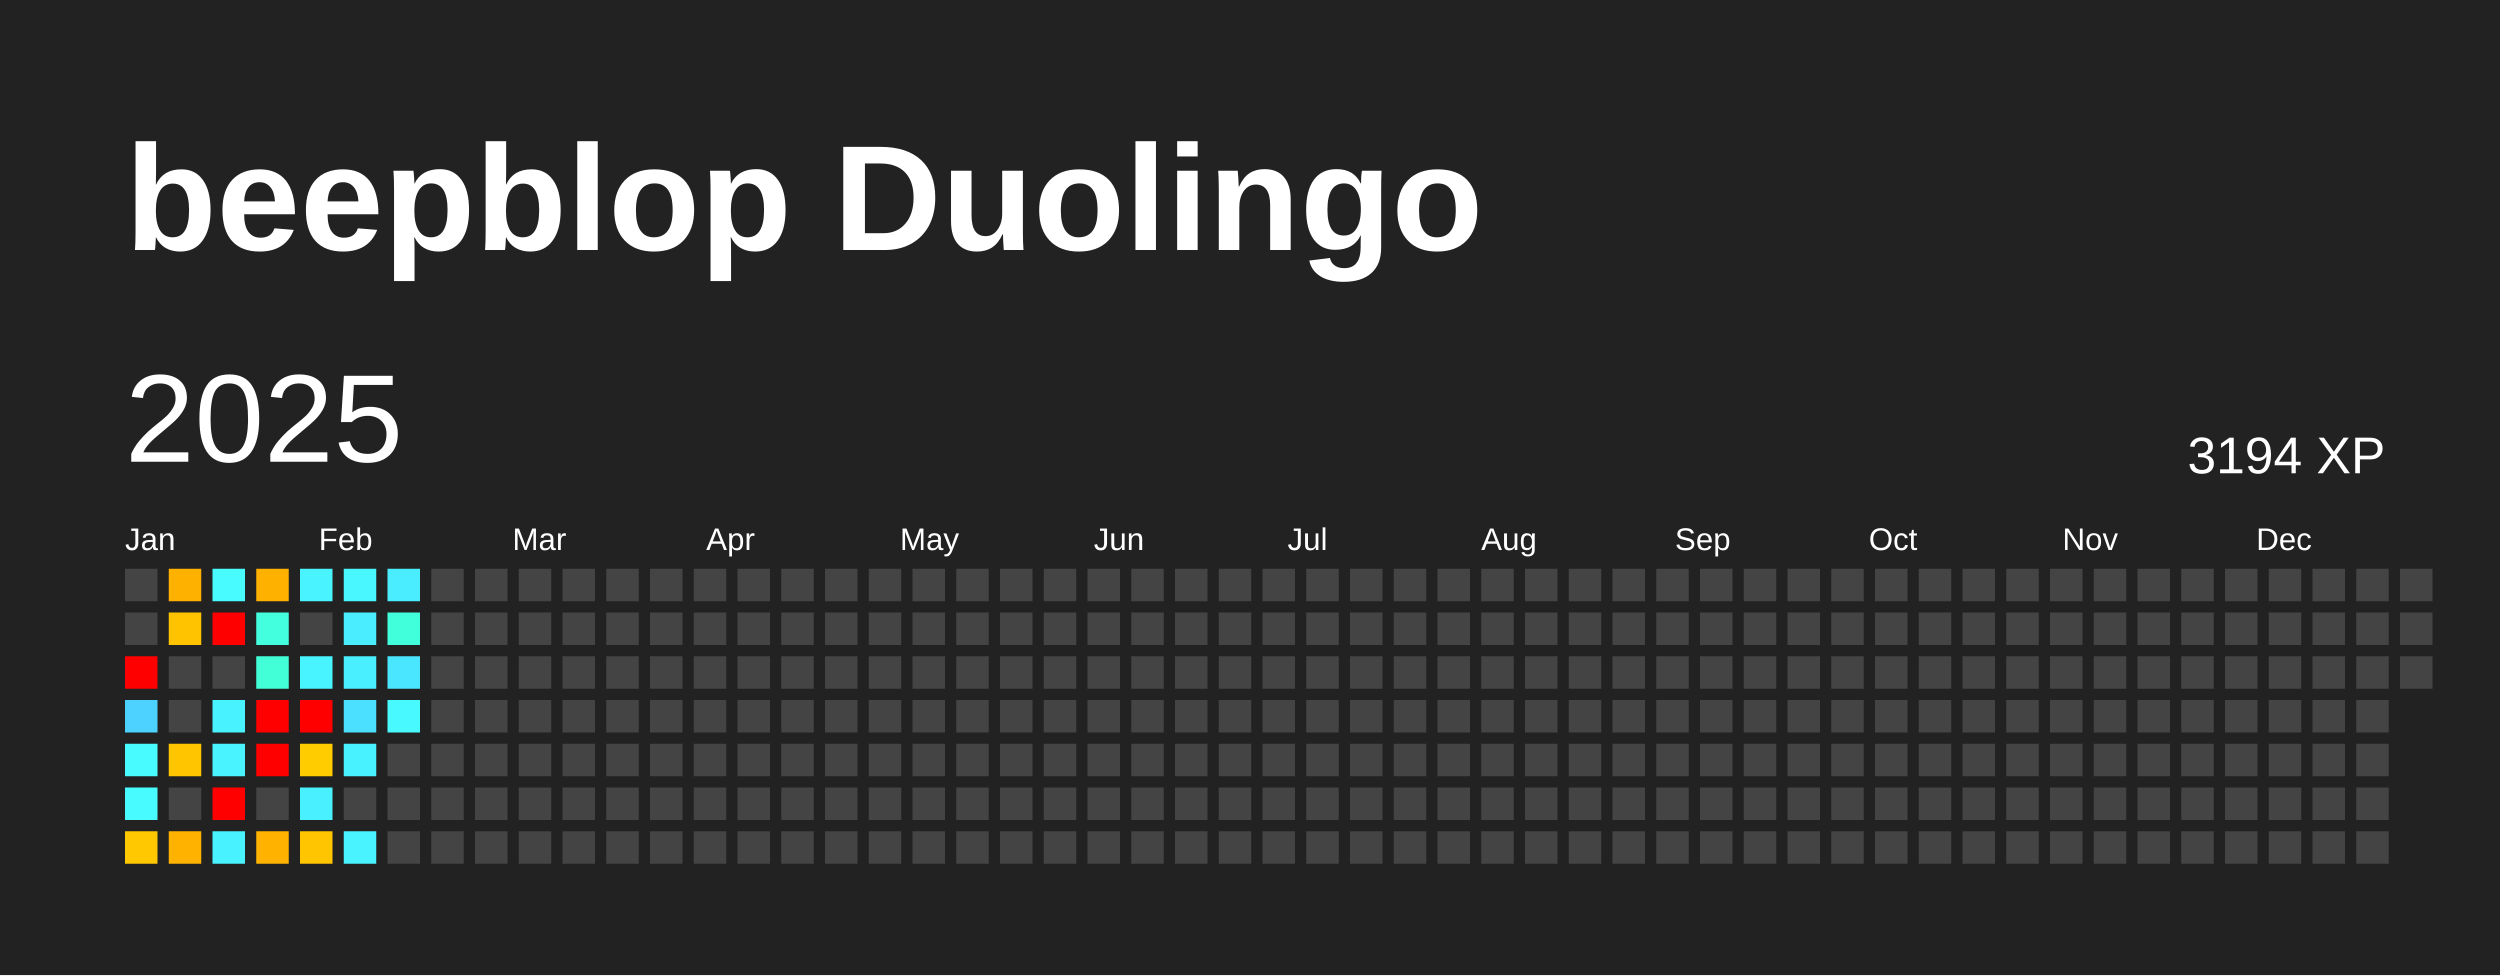
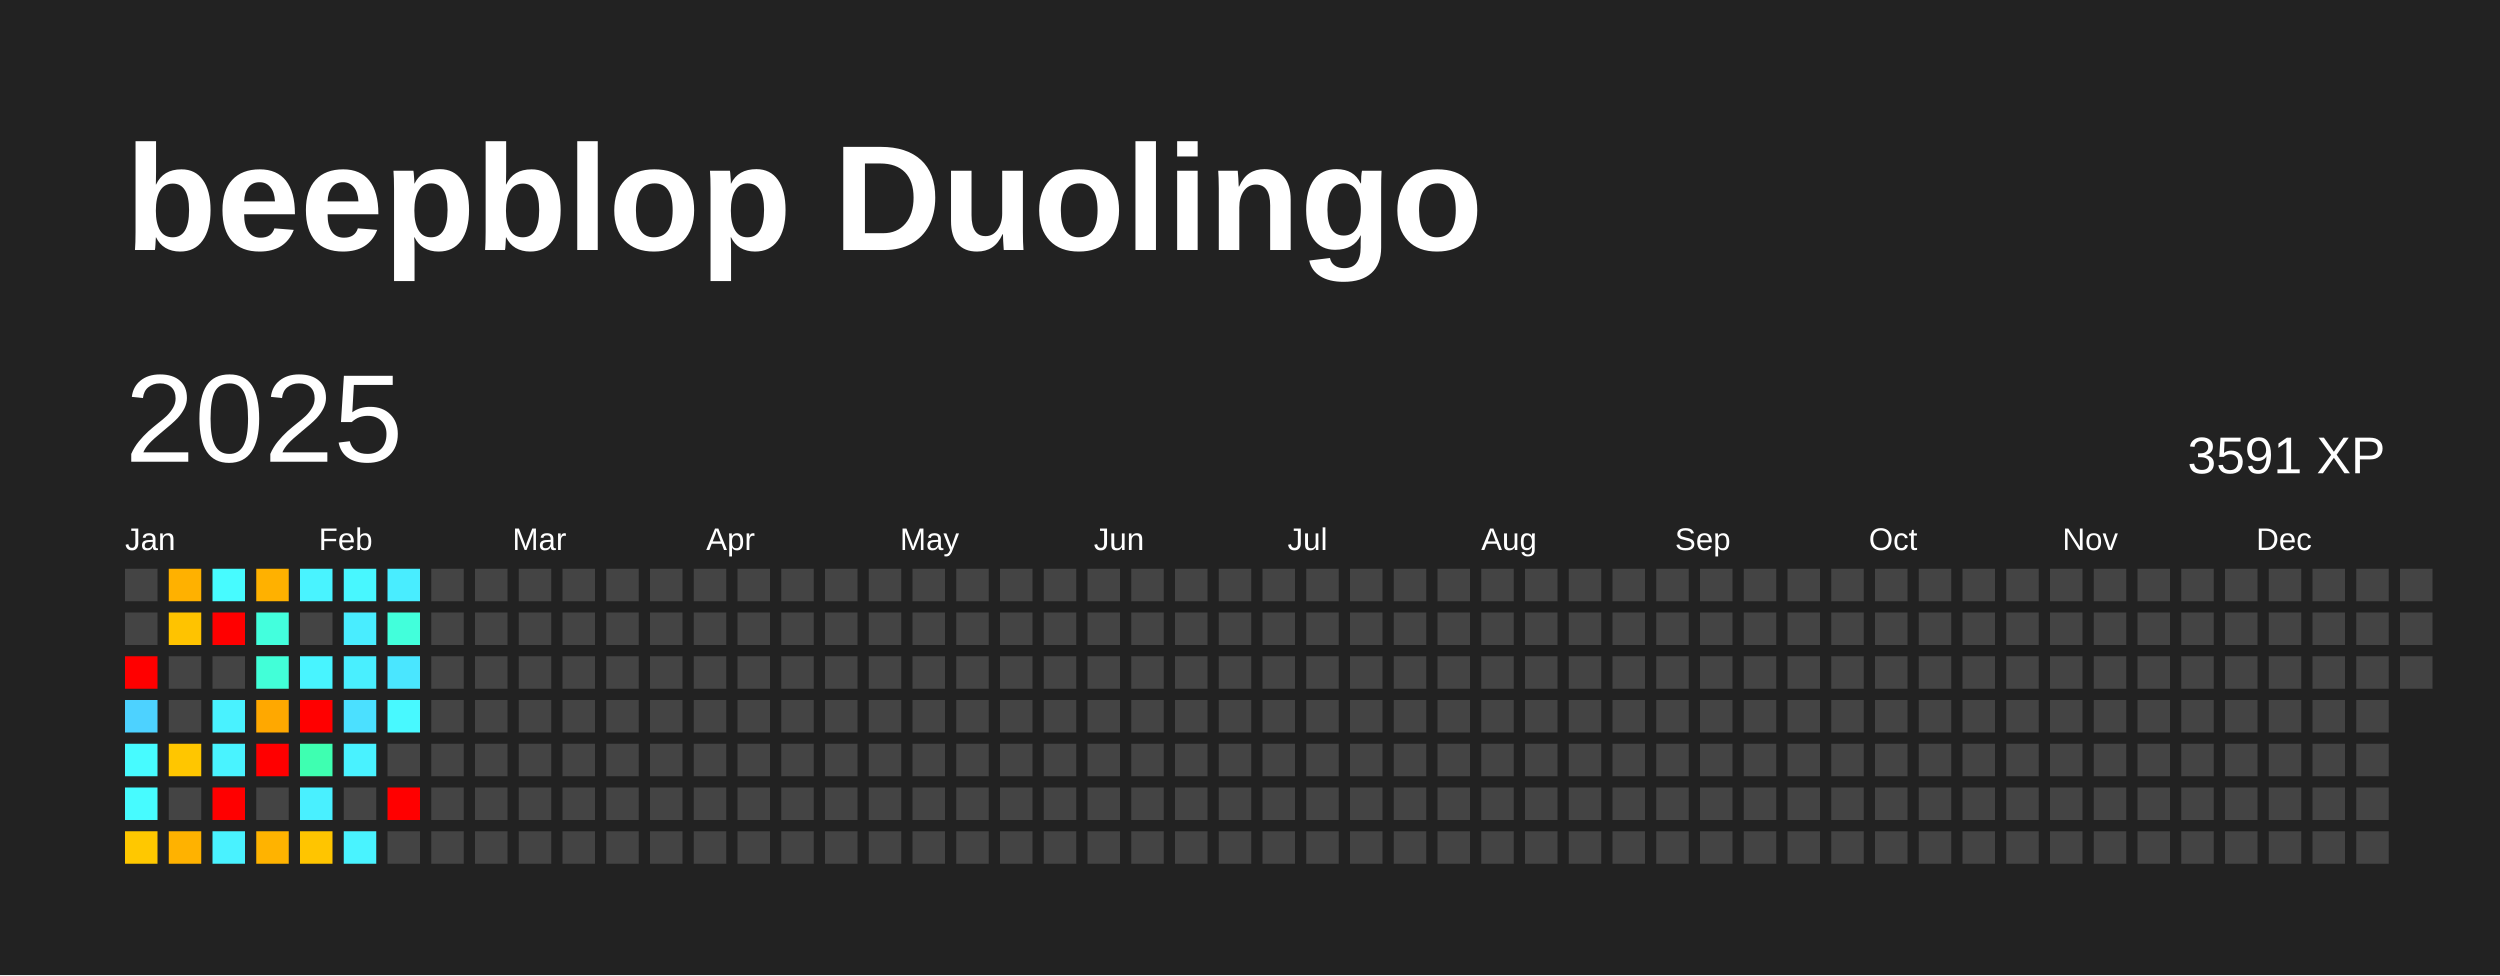
<svg xmlns="http://www.w3.org/2000/svg" baseProfile="full" height="78mm" version="1.1" viewBox="0,0,200,78" width="200mm">
  <defs />
  <rect fill="#222222" height="78" width="200" x="0" y="0" />
  <text fill="#FFFFFF" style="font-size:12px; font-family:Arial; font-weight:bold;" x="10" y="20">beepblop Duolingo</text>
  <text dominant-baseline="hanging" fill="#FFFFFF" style="font-size:10.0px; font-family:Arial;" x="10" y="30">2025</text>
-   <text dominant-baseline="hanging" fill="#FFFFFF" style="font-size:4.125px; font-family:Arial;" x="175" y="35">3194 XP</text>
+   <text dominant-baseline="hanging" fill="#FFFFFF" style="font-size:4.125px; font-family:Arial;" x="175" y="35">3591 XP</text>
  <text fill="#FFFFFF" style="font-size:2.5px; font-family:Arial" x="10.0" y="44">Jan</text>
  <text fill="#FFFFFF" style="font-size:2.5px; font-family:Arial" x="25.5" y="44">Feb</text>
  <text fill="#FFFFFF" style="font-size:2.5px; font-family:Arial" x="41.0" y="44">Mar</text>
  <text fill="#FFFFFF" style="font-size:2.5px; font-family:Arial" x="56.5" y="44">Apr</text>
  <text fill="#FFFFFF" style="font-size:2.5px; font-family:Arial" x="72.0" y="44">May</text>
  <text fill="#FFFFFF" style="font-size:2.5px; font-family:Arial" x="87.5" y="44">Jun</text>
  <text fill="#FFFFFF" style="font-size:2.5px; font-family:Arial" x="103.0" y="44">Jul</text>
  <text fill="#FFFFFF" style="font-size:2.5px; font-family:Arial" x="118.5" y="44">Aug</text>
  <text fill="#FFFFFF" style="font-size:2.5px; font-family:Arial" x="134.0" y="44">Sep</text>
  <text fill="#FFFFFF" style="font-size:2.5px; font-family:Arial" x="149.5" y="44">Oct</text>
  <text fill="#FFFFFF" style="font-size:2.5px; font-family:Arial" x="165.0" y="44">Nov</text>
  <text fill="#FFFFFF" style="font-size:2.5px; font-family:Arial" x="180.5" y="44">Dec</text>
  <rect fill="#444444" height="2.6" width="2.6" x="10.0" y="45.5" />
  <rect fill="#444444" height="2.6" width="2.6" x="10.0" y="49.0" />
  <rect fill="red" height="2.6" width="2.6" x="10.0" y="52.5" />
  <rect fill="#4dd2ff" height="2.6" width="2.6" x="10.0" y="56.0" />
  <rect fill="#47fbff" height="2.6" width="2.6" x="10.0" y="59.5" />
  <rect fill="#47fbff" height="2.6" width="2.6" x="10.0" y="63.0" />
  <rect fill="#ffc800" height="2.6" width="2.6" x="10.0" y="66.5" />
  <rect fill="#ffb100" height="2.6" width="2.6" x="13.5" y="45.5" />
  <rect fill="#ffc300" height="2.6" width="2.6" x="13.5" y="49.0" />
  <rect fill="#444444" height="2.6" width="2.6" x="13.5" y="52.5" />
  <rect fill="#444444" height="2.6" width="2.6" x="13.5" y="56.0" />
  <rect fill="#ffc600" height="2.6" width="2.6" x="13.5" y="59.5" />
  <rect fill="#444444" height="2.6" width="2.6" x="13.5" y="63.0" />
  <rect fill="#ffb200" height="2.6" width="2.6" x="13.5" y="66.5" />
  <rect fill="#47fbff" height="2.6" width="2.6" x="17.0" y="45.5" />
  <rect fill="red" height="2.6" width="2.6" x="17.0" y="49.0" />
  <rect fill="#444444" height="2.6" width="2.6" x="17.0" y="52.5" />
  <rect fill="#49f2ff" height="2.6" width="2.6" x="17.0" y="56.0" />
  <rect fill="#49f3ff" height="2.6" width="2.6" x="17.0" y="59.5" />
  <rect fill="red" height="2.6" width="2.6" x="17.0" y="63.0" />
  <rect fill="#49f2ff" height="2.6" width="2.6" x="17.0" y="66.5" />
  <rect fill="#ffb100" height="2.6" width="2.6" x="20.5" y="45.5" />
  <rect fill="#43ffdd" height="2.6" width="2.6" x="20.5" y="49.0" />
  <rect fill="#42ffd8" height="2.6" width="2.6" x="20.5" y="52.5" />
-   <rect fill="red" height="2.6" width="2.6" x="20.5" y="56.0" />
+   <rect fill="#ffa800" height="2.6" width="2.6" x="20.5" y="56.0" />
  <rect fill="red" height="2.6" width="2.6" x="20.5" y="59.5" />
  <rect fill="#444444" height="2.6" width="2.6" x="20.5" y="63.0" />
  <rect fill="#ffb300" height="2.6" width="2.6" x="20.5" y="66.5" />
  <rect fill="#49f3ff" height="2.6" width="2.6" x="24.0" y="45.5" />
  <rect fill="#444444" height="2.6" width="2.6" x="24.0" y="49.0" />
  <rect fill="#48f4ff" height="2.6" width="2.6" x="24.0" y="52.5" />
  <rect fill="red" height="2.6" width="2.6" x="24.0" y="56.0" />
-   <rect fill="#ffcc00" height="2.6" width="2.6" x="24.0" y="59.5" />
+   <rect fill="#3effb1" height="2.6" width="2.6" x="24.0" y="59.5" />
  <rect fill="#49f0ff" height="2.6" width="2.6" x="24.0" y="63.0" />
  <rect fill="#ffc500" height="2.6" width="2.6" x="24.0" y="66.5" />
  <rect fill="#48f7ff" height="2.6" width="2.6" x="27.5" y="45.5" />
  <rect fill="#49edff" height="2.6" width="2.6" x="27.5" y="49.0" />
  <rect fill="#49efff" height="2.6" width="2.6" x="27.5" y="52.5" />
  <rect fill="#4be0ff" height="2.6" width="2.6" x="27.5" y="56.0" />
  <rect fill="#49f2ff" height="2.6" width="2.6" x="27.5" y="59.5" />
  <rect fill="#444444" height="2.6" width="2.6" x="27.5" y="63.0" />
  <rect fill="#49f3ff" height="2.6" width="2.6" x="27.5" y="66.5" />
  <rect fill="#49edff" height="2.6" width="2.6" x="31.0" y="45.5" />
  <rect fill="#42ffdb" height="2.6" width="2.6" x="31.0" y="49.0" />
  <rect fill="#4ae6ff" height="2.6" width="2.6" x="31.0" y="52.5" />
  <rect fill="#48f9ff" height="2.6" width="2.6" x="31.0" y="56.0" />
  <rect fill="#444444" height="2.6" width="2.6" x="31.0" y="59.5" />
-   <rect fill="#444444" height="2.6" width="2.6" x="31.0" y="63.0" />
+   <rect fill="red" height="2.6" width="2.6" x="31.0" y="63.0" />
  <rect fill="#444444" height="2.6" width="2.6" x="31.0" y="66.5" />
  <rect fill="#444444" height="2.6" width="2.6" x="34.5" y="45.5" />
  <rect fill="#444444" height="2.6" width="2.6" x="34.5" y="49.0" />
  <rect fill="#444444" height="2.6" width="2.6" x="34.5" y="52.5" />
  <rect fill="#444444" height="2.6" width="2.6" x="34.5" y="56.0" />
  <rect fill="#444444" height="2.6" width="2.6" x="34.5" y="59.5" />
  <rect fill="#444444" height="2.6" width="2.6" x="34.5" y="63.0" />
  <rect fill="#444444" height="2.6" width="2.6" x="34.5" y="66.5" />
  <rect fill="#444444" height="2.6" width="2.6" x="38.0" y="45.5" />
  <rect fill="#444444" height="2.6" width="2.6" x="38.0" y="49.0" />
  <rect fill="#444444" height="2.6" width="2.6" x="38.0" y="52.5" />
  <rect fill="#444444" height="2.6" width="2.6" x="38.0" y="56.0" />
  <rect fill="#444444" height="2.6" width="2.6" x="38.0" y="59.5" />
  <rect fill="#444444" height="2.6" width="2.6" x="38.0" y="63.0" />
  <rect fill="#444444" height="2.6" width="2.6" x="38.0" y="66.5" />
  <rect fill="#444444" height="2.6" width="2.6" x="41.5" y="45.5" />
  <rect fill="#444444" height="2.6" width="2.6" x="41.5" y="49.0" />
  <rect fill="#444444" height="2.6" width="2.6" x="41.5" y="52.5" />
  <rect fill="#444444" height="2.6" width="2.6" x="41.5" y="56.0" />
  <rect fill="#444444" height="2.6" width="2.6" x="41.5" y="59.5" />
  <rect fill="#444444" height="2.6" width="2.6" x="41.5" y="63.0" />
  <rect fill="#444444" height="2.6" width="2.6" x="41.5" y="66.5" />
  <rect fill="#444444" height="2.6" width="2.6" x="45.0" y="45.5" />
  <rect fill="#444444" height="2.6" width="2.6" x="45.0" y="49.0" />
  <rect fill="#444444" height="2.6" width="2.6" x="45.0" y="52.5" />
  <rect fill="#444444" height="2.6" width="2.6" x="45.0" y="56.0" />
  <rect fill="#444444" height="2.6" width="2.6" x="45.0" y="59.5" />
  <rect fill="#444444" height="2.6" width="2.6" x="45.0" y="63.0" />
  <rect fill="#444444" height="2.6" width="2.6" x="45.0" y="66.5" />
  <rect fill="#444444" height="2.6" width="2.6" x="48.5" y="45.5" />
  <rect fill="#444444" height="2.6" width="2.6" x="48.5" y="49.0" />
  <rect fill="#444444" height="2.6" width="2.6" x="48.5" y="52.5" />
  <rect fill="#444444" height="2.6" width="2.6" x="48.5" y="56.0" />
  <rect fill="#444444" height="2.6" width="2.6" x="48.5" y="59.5" />
  <rect fill="#444444" height="2.6" width="2.6" x="48.5" y="63.0" />
  <rect fill="#444444" height="2.6" width="2.6" x="48.5" y="66.5" />
  <rect fill="#444444" height="2.6" width="2.6" x="52.0" y="45.5" />
  <rect fill="#444444" height="2.6" width="2.6" x="52.0" y="49.0" />
  <rect fill="#444444" height="2.6" width="2.6" x="52.0" y="52.5" />
  <rect fill="#444444" height="2.6" width="2.6" x="52.0" y="56.0" />
  <rect fill="#444444" height="2.6" width="2.6" x="52.0" y="59.5" />
  <rect fill="#444444" height="2.6" width="2.6" x="52.0" y="63.0" />
  <rect fill="#444444" height="2.6" width="2.6" x="52.0" y="66.5" />
  <rect fill="#444444" height="2.6" width="2.6" x="55.5" y="45.5" />
  <rect fill="#444444" height="2.6" width="2.6" x="55.5" y="49.0" />
  <rect fill="#444444" height="2.6" width="2.6" x="55.5" y="52.5" />
  <rect fill="#444444" height="2.6" width="2.6" x="55.5" y="56.0" />
  <rect fill="#444444" height="2.6" width="2.6" x="55.5" y="59.5" />
  <rect fill="#444444" height="2.6" width="2.6" x="55.5" y="63.0" />
  <rect fill="#444444" height="2.6" width="2.6" x="55.5" y="66.5" />
  <rect fill="#444444" height="2.6" width="2.6" x="59.0" y="45.5" />
  <rect fill="#444444" height="2.6" width="2.6" x="59.0" y="49.0" />
  <rect fill="#444444" height="2.6" width="2.6" x="59.0" y="52.5" />
  <rect fill="#444444" height="2.6" width="2.6" x="59.0" y="56.0" />
  <rect fill="#444444" height="2.6" width="2.6" x="59.0" y="59.5" />
  <rect fill="#444444" height="2.6" width="2.6" x="59.0" y="63.0" />
  <rect fill="#444444" height="2.6" width="2.6" x="59.0" y="66.5" />
  <rect fill="#444444" height="2.6" width="2.6" x="62.5" y="45.5" />
  <rect fill="#444444" height="2.6" width="2.6" x="62.5" y="49.0" />
  <rect fill="#444444" height="2.6" width="2.6" x="62.5" y="52.5" />
  <rect fill="#444444" height="2.6" width="2.6" x="62.5" y="56.0" />
  <rect fill="#444444" height="2.6" width="2.6" x="62.5" y="59.5" />
  <rect fill="#444444" height="2.6" width="2.6" x="62.5" y="63.0" />
  <rect fill="#444444" height="2.6" width="2.6" x="62.5" y="66.5" />
  <rect fill="#444444" height="2.6" width="2.6" x="66.0" y="45.5" />
  <rect fill="#444444" height="2.6" width="2.6" x="66.0" y="49.0" />
  <rect fill="#444444" height="2.6" width="2.6" x="66.0" y="52.5" />
  <rect fill="#444444" height="2.6" width="2.6" x="66.0" y="56.0" />
  <rect fill="#444444" height="2.6" width="2.6" x="66.0" y="59.5" />
  <rect fill="#444444" height="2.6" width="2.6" x="66.0" y="63.0" />
  <rect fill="#444444" height="2.6" width="2.6" x="66.0" y="66.5" />
  <rect fill="#444444" height="2.6" width="2.6" x="69.5" y="45.5" />
  <rect fill="#444444" height="2.6" width="2.6" x="69.5" y="49.0" />
  <rect fill="#444444" height="2.6" width="2.6" x="69.5" y="52.5" />
  <rect fill="#444444" height="2.6" width="2.6" x="69.5" y="56.0" />
  <rect fill="#444444" height="2.6" width="2.6" x="69.5" y="59.5" />
  <rect fill="#444444" height="2.6" width="2.6" x="69.5" y="63.0" />
  <rect fill="#444444" height="2.6" width="2.6" x="69.5" y="66.5" />
  <rect fill="#444444" height="2.6" width="2.6" x="73.0" y="45.5" />
  <rect fill="#444444" height="2.6" width="2.6" x="73.0" y="49.0" />
  <rect fill="#444444" height="2.6" width="2.6" x="73.0" y="52.5" />
  <rect fill="#444444" height="2.6" width="2.6" x="73.0" y="56.0" />
  <rect fill="#444444" height="2.6" width="2.6" x="73.0" y="59.5" />
  <rect fill="#444444" height="2.6" width="2.6" x="73.0" y="63.0" />
  <rect fill="#444444" height="2.6" width="2.6" x="73.0" y="66.5" />
  <rect fill="#444444" height="2.6" width="2.6" x="76.5" y="45.5" />
  <rect fill="#444444" height="2.6" width="2.6" x="76.5" y="49.0" />
  <rect fill="#444444" height="2.6" width="2.6" x="76.5" y="52.5" />
  <rect fill="#444444" height="2.6" width="2.6" x="76.5" y="56.0" />
  <rect fill="#444444" height="2.6" width="2.6" x="76.5" y="59.5" />
  <rect fill="#444444" height="2.6" width="2.6" x="76.5" y="63.0" />
  <rect fill="#444444" height="2.6" width="2.6" x="76.5" y="66.5" />
  <rect fill="#444444" height="2.6" width="2.6" x="80.0" y="45.5" />
  <rect fill="#444444" height="2.6" width="2.6" x="80.0" y="49.0" />
  <rect fill="#444444" height="2.6" width="2.6" x="80.0" y="52.5" />
  <rect fill="#444444" height="2.6" width="2.6" x="80.0" y="56.0" />
  <rect fill="#444444" height="2.6" width="2.6" x="80.0" y="59.5" />
  <rect fill="#444444" height="2.6" width="2.6" x="80.0" y="63.0" />
  <rect fill="#444444" height="2.6" width="2.6" x="80.0" y="66.5" />
  <rect fill="#444444" height="2.6" width="2.6" x="83.5" y="45.5" />
  <rect fill="#444444" height="2.6" width="2.6" x="83.5" y="49.0" />
  <rect fill="#444444" height="2.6" width="2.6" x="83.5" y="52.5" />
  <rect fill="#444444" height="2.6" width="2.6" x="83.5" y="56.0" />
  <rect fill="#444444" height="2.6" width="2.6" x="83.5" y="59.5" />
  <rect fill="#444444" height="2.6" width="2.6" x="83.5" y="63.0" />
  <rect fill="#444444" height="2.6" width="2.6" x="83.5" y="66.5" />
  <rect fill="#444444" height="2.6" width="2.6" x="87.0" y="45.5" />
  <rect fill="#444444" height="2.6" width="2.6" x="87.0" y="49.0" />
  <rect fill="#444444" height="2.6" width="2.6" x="87.0" y="52.5" />
  <rect fill="#444444" height="2.6" width="2.6" x="87.0" y="56.0" />
  <rect fill="#444444" height="2.6" width="2.6" x="87.0" y="59.5" />
  <rect fill="#444444" height="2.6" width="2.6" x="87.0" y="63.0" />
  <rect fill="#444444" height="2.6" width="2.6" x="87.0" y="66.5" />
  <rect fill="#444444" height="2.6" width="2.6" x="90.5" y="45.5" />
  <rect fill="#444444" height="2.6" width="2.6" x="90.5" y="49.0" />
  <rect fill="#444444" height="2.6" width="2.6" x="90.5" y="52.5" />
  <rect fill="#444444" height="2.6" width="2.6" x="90.5" y="56.0" />
  <rect fill="#444444" height="2.6" width="2.6" x="90.5" y="59.5" />
  <rect fill="#444444" height="2.6" width="2.6" x="90.5" y="63.0" />
  <rect fill="#444444" height="2.6" width="2.6" x="90.5" y="66.5" />
  <rect fill="#444444" height="2.6" width="2.6" x="94.0" y="45.5" />
  <rect fill="#444444" height="2.6" width="2.6" x="94.0" y="49.0" />
  <rect fill="#444444" height="2.6" width="2.6" x="94.0" y="52.5" />
  <rect fill="#444444" height="2.6" width="2.6" x="94.0" y="56.0" />
  <rect fill="#444444" height="2.6" width="2.6" x="94.0" y="59.5" />
  <rect fill="#444444" height="2.6" width="2.6" x="94.0" y="63.0" />
  <rect fill="#444444" height="2.6" width="2.6" x="94.0" y="66.5" />
  <rect fill="#444444" height="2.6" width="2.6" x="97.5" y="45.5" />
  <rect fill="#444444" height="2.6" width="2.6" x="97.5" y="49.0" />
  <rect fill="#444444" height="2.6" width="2.6" x="97.5" y="52.5" />
  <rect fill="#444444" height="2.6" width="2.6" x="97.5" y="56.0" />
  <rect fill="#444444" height="2.6" width="2.6" x="97.5" y="59.5" />
  <rect fill="#444444" height="2.6" width="2.6" x="97.5" y="63.0" />
  <rect fill="#444444" height="2.6" width="2.6" x="97.5" y="66.5" />
  <rect fill="#444444" height="2.6" width="2.6" x="101.0" y="45.5" />
  <rect fill="#444444" height="2.6" width="2.6" x="101.0" y="49.0" />
  <rect fill="#444444" height="2.6" width="2.6" x="101.0" y="52.5" />
  <rect fill="#444444" height="2.6" width="2.6" x="101.0" y="56.0" />
  <rect fill="#444444" height="2.6" width="2.6" x="101.0" y="59.5" />
  <rect fill="#444444" height="2.6" width="2.6" x="101.0" y="63.0" />
  <rect fill="#444444" height="2.6" width="2.6" x="101.0" y="66.5" />
  <rect fill="#444444" height="2.6" width="2.6" x="104.5" y="45.5" />
  <rect fill="#444444" height="2.6" width="2.6" x="104.5" y="49.0" />
  <rect fill="#444444" height="2.6" width="2.6" x="104.5" y="52.5" />
  <rect fill="#444444" height="2.6" width="2.6" x="104.5" y="56.0" />
  <rect fill="#444444" height="2.6" width="2.6" x="104.5" y="59.5" />
  <rect fill="#444444" height="2.6" width="2.6" x="104.5" y="63.0" />
  <rect fill="#444444" height="2.6" width="2.6" x="104.5" y="66.5" />
  <rect fill="#444444" height="2.6" width="2.6" x="108.0" y="45.5" />
  <rect fill="#444444" height="2.6" width="2.6" x="108.0" y="49.0" />
  <rect fill="#444444" height="2.6" width="2.6" x="108.0" y="52.5" />
  <rect fill="#444444" height="2.6" width="2.6" x="108.0" y="56.0" />
  <rect fill="#444444" height="2.6" width="2.6" x="108.0" y="59.5" />
  <rect fill="#444444" height="2.6" width="2.6" x="108.0" y="63.0" />
  <rect fill="#444444" height="2.6" width="2.6" x="108.0" y="66.5" />
  <rect fill="#444444" height="2.6" width="2.6" x="111.5" y="45.5" />
  <rect fill="#444444" height="2.6" width="2.6" x="111.5" y="49.0" />
  <rect fill="#444444" height="2.6" width="2.6" x="111.5" y="52.5" />
  <rect fill="#444444" height="2.6" width="2.6" x="111.5" y="56.0" />
  <rect fill="#444444" height="2.6" width="2.6" x="111.5" y="59.5" />
  <rect fill="#444444" height="2.6" width="2.6" x="111.5" y="63.0" />
  <rect fill="#444444" height="2.6" width="2.6" x="111.5" y="66.5" />
  <rect fill="#444444" height="2.6" width="2.6" x="115.0" y="45.5" />
  <rect fill="#444444" height="2.6" width="2.6" x="115.0" y="49.0" />
  <rect fill="#444444" height="2.6" width="2.6" x="115.0" y="52.5" />
  <rect fill="#444444" height="2.6" width="2.6" x="115.0" y="56.0" />
  <rect fill="#444444" height="2.6" width="2.6" x="115.0" y="59.5" />
  <rect fill="#444444" height="2.6" width="2.6" x="115.0" y="63.0" />
  <rect fill="#444444" height="2.6" width="2.6" x="115.0" y="66.5" />
  <rect fill="#444444" height="2.6" width="2.6" x="118.5" y="45.5" />
  <rect fill="#444444" height="2.6" width="2.6" x="118.5" y="49.0" />
  <rect fill="#444444" height="2.6" width="2.6" x="118.5" y="52.5" />
  <rect fill="#444444" height="2.6" width="2.6" x="118.5" y="56.0" />
  <rect fill="#444444" height="2.6" width="2.6" x="118.5" y="59.5" />
  <rect fill="#444444" height="2.6" width="2.6" x="118.5" y="63.0" />
  <rect fill="#444444" height="2.6" width="2.6" x="118.5" y="66.5" />
  <rect fill="#444444" height="2.6" width="2.6" x="122.0" y="45.5" />
  <rect fill="#444444" height="2.6" width="2.6" x="122.0" y="49.0" />
  <rect fill="#444444" height="2.6" width="2.6" x="122.0" y="52.5" />
  <rect fill="#444444" height="2.6" width="2.6" x="122.0" y="56.0" />
  <rect fill="#444444" height="2.6" width="2.6" x="122.0" y="59.5" />
  <rect fill="#444444" height="2.6" width="2.6" x="122.0" y="63.0" />
  <rect fill="#444444" height="2.6" width="2.6" x="122.0" y="66.5" />
  <rect fill="#444444" height="2.6" width="2.6" x="125.5" y="45.5" />
  <rect fill="#444444" height="2.6" width="2.6" x="125.5" y="49.0" />
  <rect fill="#444444" height="2.6" width="2.6" x="125.5" y="52.5" />
  <rect fill="#444444" height="2.6" width="2.6" x="125.5" y="56.0" />
  <rect fill="#444444" height="2.6" width="2.6" x="125.5" y="59.5" />
  <rect fill="#444444" height="2.6" width="2.6" x="125.5" y="63.0" />
  <rect fill="#444444" height="2.6" width="2.6" x="125.5" y="66.5" />
  <rect fill="#444444" height="2.6" width="2.6" x="129.0" y="45.5" />
  <rect fill="#444444" height="2.6" width="2.6" x="129.0" y="49.0" />
  <rect fill="#444444" height="2.6" width="2.6" x="129.0" y="52.5" />
  <rect fill="#444444" height="2.6" width="2.6" x="129.0" y="56.0" />
  <rect fill="#444444" height="2.6" width="2.6" x="129.0" y="59.5" />
  <rect fill="#444444" height="2.6" width="2.6" x="129.0" y="63.0" />
  <rect fill="#444444" height="2.6" width="2.6" x="129.0" y="66.5" />
  <rect fill="#444444" height="2.6" width="2.6" x="132.5" y="45.5" />
  <rect fill="#444444" height="2.6" width="2.6" x="132.5" y="49.0" />
  <rect fill="#444444" height="2.6" width="2.6" x="132.5" y="52.5" />
  <rect fill="#444444" height="2.6" width="2.6" x="132.5" y="56.0" />
  <rect fill="#444444" height="2.6" width="2.6" x="132.5" y="59.5" />
  <rect fill="#444444" height="2.6" width="2.6" x="132.5" y="63.0" />
  <rect fill="#444444" height="2.6" width="2.6" x="132.5" y="66.5" />
  <rect fill="#444444" height="2.6" width="2.6" x="136.0" y="45.5" />
  <rect fill="#444444" height="2.6" width="2.6" x="136.0" y="49.0" />
  <rect fill="#444444" height="2.6" width="2.6" x="136.0" y="52.5" />
  <rect fill="#444444" height="2.6" width="2.6" x="136.0" y="56.0" />
  <rect fill="#444444" height="2.6" width="2.6" x="136.0" y="59.5" />
  <rect fill="#444444" height="2.6" width="2.6" x="136.0" y="63.0" />
  <rect fill="#444444" height="2.6" width="2.6" x="136.0" y="66.5" />
  <rect fill="#444444" height="2.6" width="2.6" x="139.5" y="45.5" />
  <rect fill="#444444" height="2.6" width="2.6" x="139.5" y="49.0" />
  <rect fill="#444444" height="2.6" width="2.6" x="139.5" y="52.5" />
  <rect fill="#444444" height="2.6" width="2.6" x="139.5" y="56.0" />
  <rect fill="#444444" height="2.6" width="2.6" x="139.5" y="59.5" />
  <rect fill="#444444" height="2.6" width="2.6" x="139.5" y="63.0" />
  <rect fill="#444444" height="2.6" width="2.6" x="139.5" y="66.5" />
  <rect fill="#444444" height="2.6" width="2.6" x="143.0" y="45.5" />
  <rect fill="#444444" height="2.6" width="2.6" x="143.0" y="49.0" />
  <rect fill="#444444" height="2.6" width="2.6" x="143.0" y="52.5" />
  <rect fill="#444444" height="2.6" width="2.6" x="143.0" y="56.0" />
  <rect fill="#444444" height="2.6" width="2.6" x="143.0" y="59.5" />
  <rect fill="#444444" height="2.6" width="2.6" x="143.0" y="63.0" />
  <rect fill="#444444" height="2.6" width="2.6" x="143.0" y="66.5" />
  <rect fill="#444444" height="2.6" width="2.6" x="146.5" y="45.5" />
  <rect fill="#444444" height="2.6" width="2.6" x="146.5" y="49.0" />
  <rect fill="#444444" height="2.6" width="2.6" x="146.5" y="52.5" />
  <rect fill="#444444" height="2.6" width="2.6" x="146.5" y="56.0" />
  <rect fill="#444444" height="2.6" width="2.6" x="146.5" y="59.5" />
  <rect fill="#444444" height="2.6" width="2.6" x="146.5" y="63.0" />
  <rect fill="#444444" height="2.6" width="2.6" x="146.5" y="66.5" />
  <rect fill="#444444" height="2.6" width="2.6" x="150.0" y="45.5" />
  <rect fill="#444444" height="2.6" width="2.6" x="150.0" y="49.0" />
  <rect fill="#444444" height="2.6" width="2.6" x="150.0" y="52.5" />
  <rect fill="#444444" height="2.6" width="2.6" x="150.0" y="56.0" />
  <rect fill="#444444" height="2.6" width="2.6" x="150.0" y="59.5" />
  <rect fill="#444444" height="2.6" width="2.6" x="150.0" y="63.0" />
  <rect fill="#444444" height="2.6" width="2.6" x="150.0" y="66.5" />
  <rect fill="#444444" height="2.6" width="2.6" x="153.5" y="45.5" />
  <rect fill="#444444" height="2.6" width="2.6" x="153.5" y="49.0" />
  <rect fill="#444444" height="2.6" width="2.6" x="153.5" y="52.5" />
  <rect fill="#444444" height="2.6" width="2.6" x="153.5" y="56.0" />
  <rect fill="#444444" height="2.6" width="2.6" x="153.5" y="59.5" />
  <rect fill="#444444" height="2.6" width="2.6" x="153.5" y="63.0" />
  <rect fill="#444444" height="2.6" width="2.6" x="153.5" y="66.5" />
  <rect fill="#444444" height="2.6" width="2.6" x="157.0" y="45.5" />
  <rect fill="#444444" height="2.6" width="2.6" x="157.0" y="49.0" />
  <rect fill="#444444" height="2.6" width="2.6" x="157.0" y="52.5" />
  <rect fill="#444444" height="2.6" width="2.6" x="157.0" y="56.0" />
  <rect fill="#444444" height="2.6" width="2.6" x="157.0" y="59.5" />
  <rect fill="#444444" height="2.6" width="2.6" x="157.0" y="63.0" />
  <rect fill="#444444" height="2.6" width="2.6" x="157.0" y="66.5" />
  <rect fill="#444444" height="2.6" width="2.6" x="160.5" y="45.5" />
  <rect fill="#444444" height="2.6" width="2.6" x="160.5" y="49.0" />
  <rect fill="#444444" height="2.6" width="2.6" x="160.5" y="52.5" />
  <rect fill="#444444" height="2.6" width="2.6" x="160.5" y="56.0" />
  <rect fill="#444444" height="2.6" width="2.6" x="160.5" y="59.5" />
  <rect fill="#444444" height="2.6" width="2.6" x="160.5" y="63.0" />
  <rect fill="#444444" height="2.6" width="2.6" x="160.5" y="66.5" />
  <rect fill="#444444" height="2.6" width="2.6" x="164.0" y="45.5" />
  <rect fill="#444444" height="2.6" width="2.6" x="164.0" y="49.0" />
  <rect fill="#444444" height="2.6" width="2.6" x="164.0" y="52.5" />
  <rect fill="#444444" height="2.6" width="2.6" x="164.0" y="56.0" />
  <rect fill="#444444" height="2.6" width="2.6" x="164.0" y="59.5" />
  <rect fill="#444444" height="2.6" width="2.6" x="164.0" y="63.0" />
  <rect fill="#444444" height="2.6" width="2.6" x="164.0" y="66.5" />
  <rect fill="#444444" height="2.6" width="2.6" x="167.5" y="45.5" />
  <rect fill="#444444" height="2.6" width="2.6" x="167.5" y="49.0" />
  <rect fill="#444444" height="2.6" width="2.6" x="167.5" y="52.5" />
  <rect fill="#444444" height="2.6" width="2.6" x="167.5" y="56.0" />
  <rect fill="#444444" height="2.6" width="2.6" x="167.5" y="59.5" />
  <rect fill="#444444" height="2.6" width="2.6" x="167.5" y="63.0" />
  <rect fill="#444444" height="2.6" width="2.6" x="167.5" y="66.5" />
  <rect fill="#444444" height="2.6" width="2.6" x="171.0" y="45.5" />
  <rect fill="#444444" height="2.6" width="2.6" x="171.0" y="49.0" />
  <rect fill="#444444" height="2.6" width="2.6" x="171.0" y="52.5" />
  <rect fill="#444444" height="2.6" width="2.6" x="171.0" y="56.0" />
  <rect fill="#444444" height="2.6" width="2.6" x="171.0" y="59.5" />
  <rect fill="#444444" height="2.6" width="2.6" x="171.0" y="63.0" />
  <rect fill="#444444" height="2.6" width="2.6" x="171.0" y="66.5" />
  <rect fill="#444444" height="2.6" width="2.6" x="174.5" y="45.5" />
  <rect fill="#444444" height="2.6" width="2.6" x="174.5" y="49.0" />
  <rect fill="#444444" height="2.6" width="2.6" x="174.5" y="52.5" />
  <rect fill="#444444" height="2.6" width="2.6" x="174.5" y="56.0" />
  <rect fill="#444444" height="2.6" width="2.6" x="174.5" y="59.5" />
  <rect fill="#444444" height="2.6" width="2.6" x="174.5" y="63.0" />
  <rect fill="#444444" height="2.6" width="2.6" x="174.5" y="66.5" />
  <rect fill="#444444" height="2.6" width="2.6" x="178.0" y="45.5" />
  <rect fill="#444444" height="2.6" width="2.6" x="178.0" y="49.0" />
  <rect fill="#444444" height="2.6" width="2.6" x="178.0" y="52.5" />
  <rect fill="#444444" height="2.6" width="2.6" x="178.0" y="56.0" />
  <rect fill="#444444" height="2.6" width="2.6" x="178.0" y="59.5" />
  <rect fill="#444444" height="2.6" width="2.6" x="178.0" y="63.0" />
  <rect fill="#444444" height="2.6" width="2.6" x="178.0" y="66.5" />
  <rect fill="#444444" height="2.6" width="2.6" x="181.5" y="45.5" />
  <rect fill="#444444" height="2.6" width="2.6" x="181.5" y="49.0" />
  <rect fill="#444444" height="2.6" width="2.6" x="181.5" y="52.5" />
  <rect fill="#444444" height="2.6" width="2.6" x="181.5" y="56.0" />
  <rect fill="#444444" height="2.6" width="2.6" x="181.5" y="59.5" />
  <rect fill="#444444" height="2.6" width="2.6" x="181.5" y="63.0" />
  <rect fill="#444444" height="2.6" width="2.6" x="181.5" y="66.5" />
  <rect fill="#444444" height="2.6" width="2.6" x="185.0" y="45.5" />
  <rect fill="#444444" height="2.6" width="2.6" x="185.0" y="49.0" />
  <rect fill="#444444" height="2.6" width="2.6" x="185.0" y="52.5" />
  <rect fill="#444444" height="2.6" width="2.6" x="185.0" y="56.0" />
  <rect fill="#444444" height="2.6" width="2.6" x="185.0" y="59.5" />
  <rect fill="#444444" height="2.6" width="2.6" x="185.0" y="63.0" />
  <rect fill="#444444" height="2.6" width="2.6" x="185.0" y="66.5" />
  <rect fill="#444444" height="2.6" width="2.6" x="188.5" y="45.5" />
  <rect fill="#444444" height="2.6" width="2.6" x="188.5" y="49.0" />
  <rect fill="#444444" height="2.6" width="2.6" x="188.5" y="52.5" />
  <rect fill="#444444" height="2.6" width="2.6" x="188.5" y="56.0" />
  <rect fill="#444444" height="2.6" width="2.6" x="188.5" y="59.5" />
  <rect fill="#444444" height="2.6" width="2.6" x="188.5" y="63.0" />
  <rect fill="#444444" height="2.6" width="2.6" x="188.5" y="66.5" />
  <rect fill="#444444" height="2.6" width="2.6" x="192.0" y="45.5" />
  <rect fill="#444444" height="2.6" width="2.6" x="192.0" y="49.0" />
  <rect fill="#444444" height="2.6" width="2.6" x="192.0" y="52.5" />
</svg>
